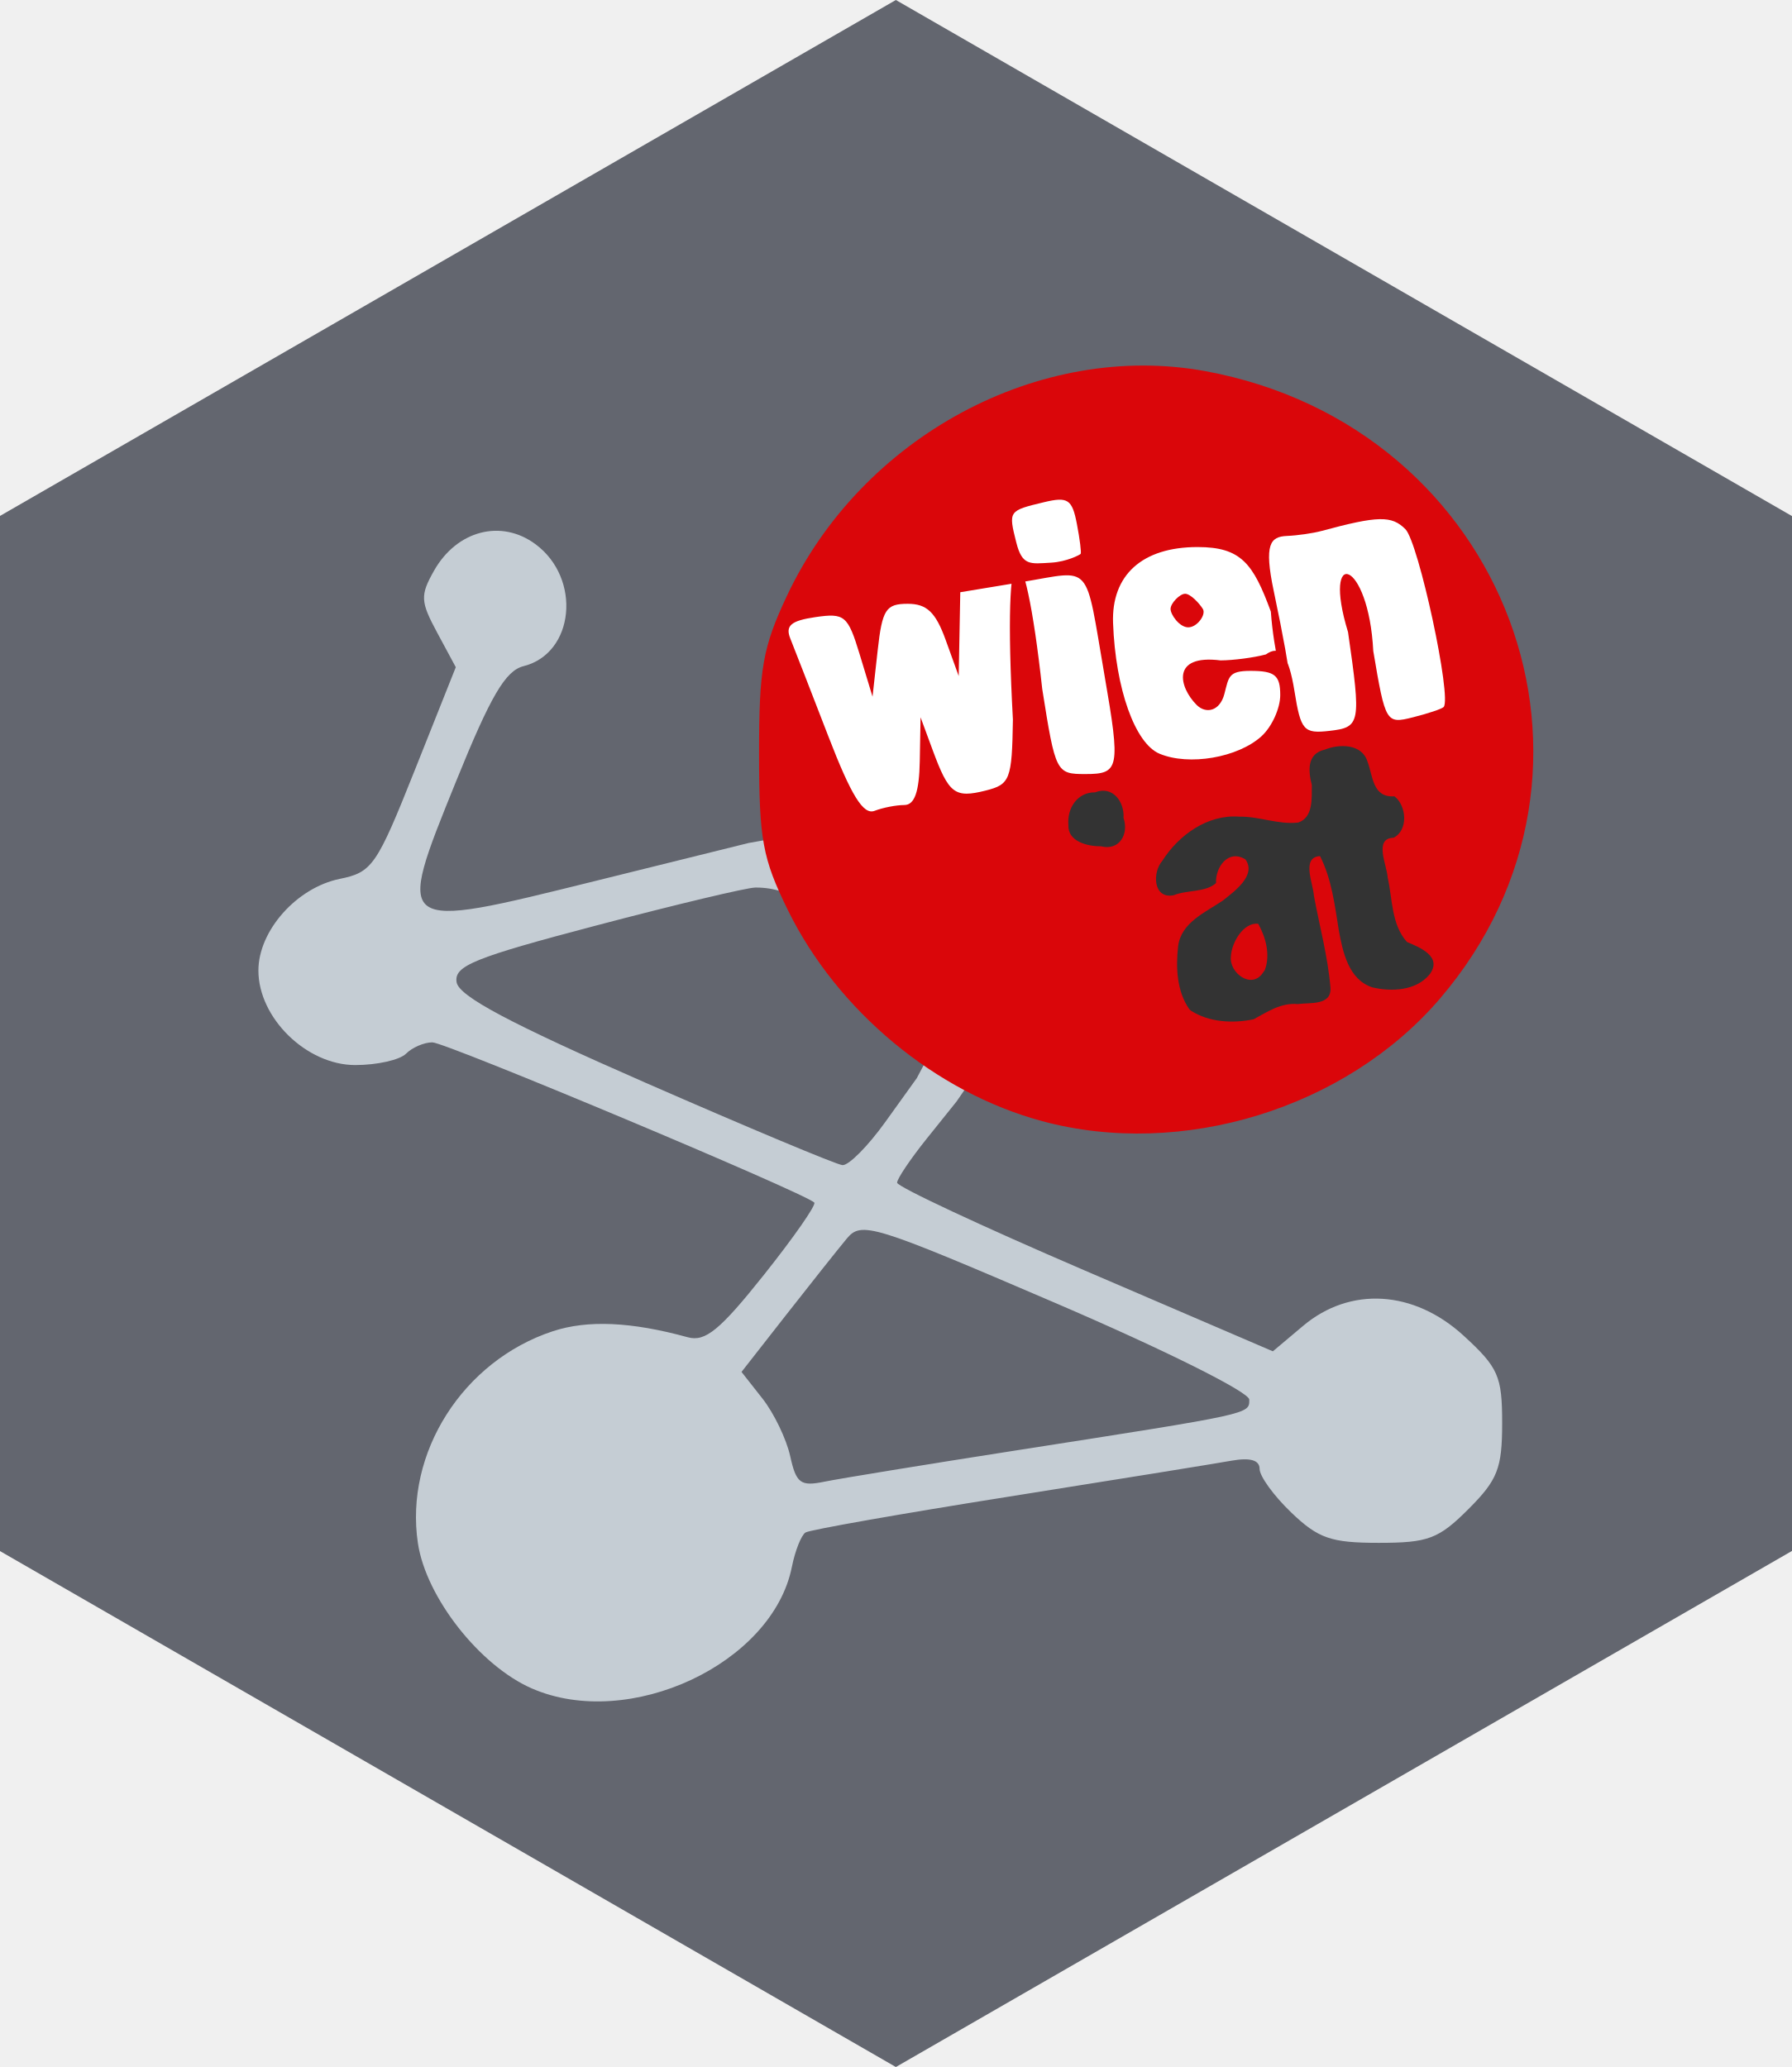
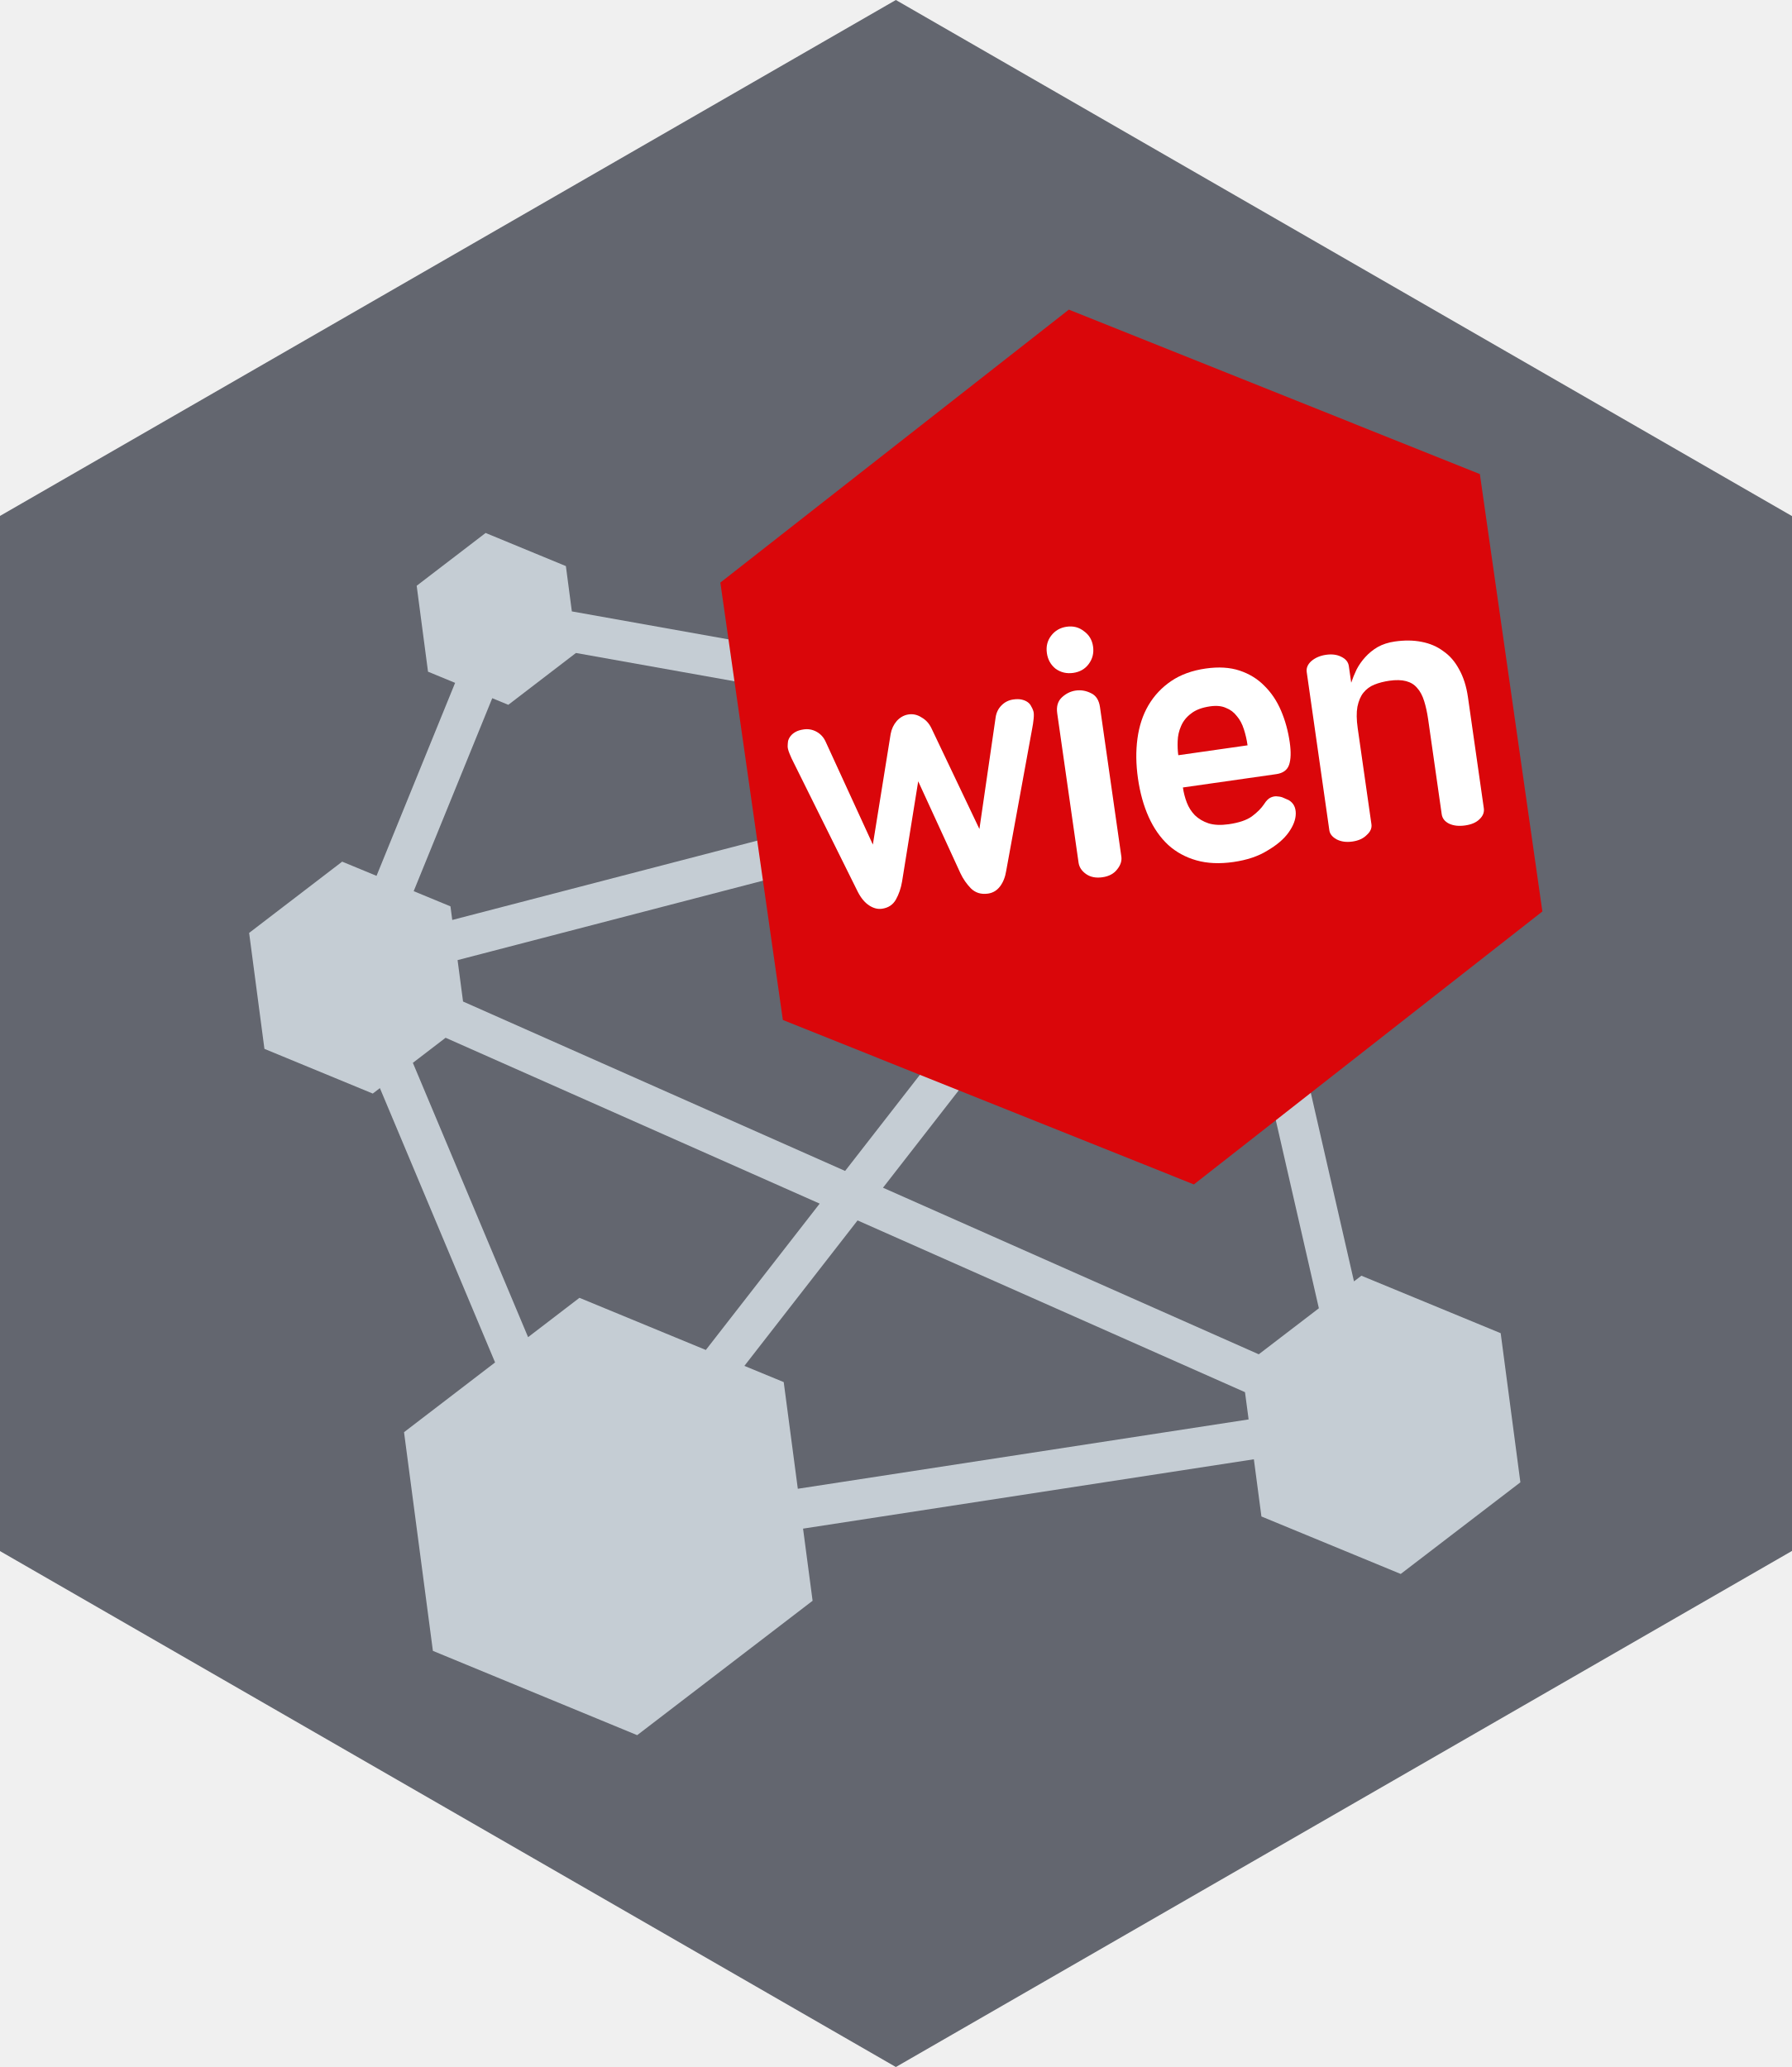
<svg xmlns="http://www.w3.org/2000/svg" id="svg2" version="1.1" width="156" height="180" xml:space="preserve">
  <defs id="defs6">
    <clipPath clipPathUnits="userSpaceOnUse" id="clipPath24">
      <path d="m 0,198.425 198.425,0 L 198.425,0 0,0 0,198.425 z" id="path26" />
    </clipPath>
    <clipPath id="clipPath24-6" clipPathUnits="userSpaceOnUse">
      <path id="path26-8" d="m 19.842,82.579 411.315,0 0,324.902 -411.315,0 0,-324.902 z" />
    </clipPath>
  </defs>
  <g id="g10" transform="matrix(1.25,0,0,-1.25,0,180)">
-     <path id="path14" style="fill:#63666f;fill-opacity:1;fill-rule:nonzero;stroke:none" d="m 124.9,35.999 -62.5,-36 -62.5,36 0,72.001 62.5,36 62.5,-36 0,-72.001 z" />
-     <g id="g4180" transform="matrix(0.8986541,0,0,0.8986541,14.5363,57.83736)">
-       <path style="fill:#c5cdd4;fill-opacity:1" d="m 25.054,-35.017 c -4.048,1.767 -8.209,7.069 -8.838,11.261 -1.05,6.999 3.489,14.136 10.451,16.433 2.7,0.891 6.084,0.74 10.468,-0.466 1.356,-0.373 2.498,0.564 5.897,4.835 2.319,2.914 4.077,5.437 3.907,5.608 -0.753,0.753 -28.562,12.419 -29.604,12.419 -0.639,0 -1.558,-0.396 -2.042,-0.88 -0.484,-0.484 -2.254,-0.88 -3.933,-0.88 -3.772,0 -7.507,3.646 -7.507,7.328 0,3.084 2.961,6.422 6.304,7.105 2.523,0.516 2.862,1.007 5.837,8.479 l 3.158,7.931 -1.442,2.678 c -1.302,2.418 -1.326,2.884 -0.25,4.794 1.766,3.133 5.217,4.035 7.876,2.059 3.582,-2.662 3.012,-8.459 -0.929,-9.448 -1.408,-0.353 -2.547,-2.297 -5.231,-8.927 -4.71,-11.633 -4.777,-11.585 10.736,-7.741 l 11.942,2.959 5.662,1 c 3.869,-2.68 13.304,-9.882 12.264,-18.404 L 57.97,10.495 55.665,7.622 C 54.397,6.041 53.359,4.499 53.357,4.194 53.356,3.889 59.908,0.823 67.918,-2.619 l 14.564,-6.259 2.348,1.976 c 3.649,3.071 8.584,2.768 12.437,-0.763 2.696,-2.471 2.988,-3.134 2.988,-6.785 0,-3.503 -0.351,-4.397 -2.615,-6.661 -2.31,-2.31 -3.121,-2.615 -6.947,-2.615 -3.703,0 -4.688,0.341 -6.785,2.35 -1.349,1.292 -2.453,2.813 -2.453,3.38 0,0.686 -0.734,0.898 -2.2,0.635 -1.21,-0.217 -8.993,-1.474 -17.296,-2.792 -8.303,-1.318 -15.366,-2.564 -15.697,-2.768 -0.33,-0.204 -0.808,-1.408 -1.062,-2.676 -1.501,-7.506 -12.619,-12.703 -20.146,-9.418 z m 37.6,18.468 c 18.266,2.851 18,2.793 18,3.929 0,0.579 -6.594,3.866 -15,7.476 -14.226,6.11 -15.062,6.368 -16.2,5 -0.66,-0.794 -2.765,-3.443 -4.678,-5.887 l -3.478,-4.445 1.623,-2.063 c 0.892,-1.135 1.861,-3.147 2.152,-4.472 0.462,-2.102 0.801,-2.354 2.655,-1.973 1.169,0.24 7.886,1.336 14.926,2.435 z m -10.221,25.435 2.451,3.413 1.051,1.989 c -3.558,4.733 -7.692,12.862 -13.566,12.786 -0.641,0 -6.167,-1.317 -12.28,-2.928 -9.548,-2.515 -11.08,-3.137 -10.874,-4.412 0.175,-1.085 4.111,-3.179 14.639,-7.79 7.92,-3.468 14.789,-6.343 15.264,-6.388 0.475,-0.046 1.967,1.453 3.315,3.33 z" id="path4163" />
-       <path transform="matrix(0.8,0,0,-0.8,0,144)" id="path4178" d="m 55.654,119.799 21.478,-13.953 38.88,3.606 6.741,12.699 -0.627,9.406 c 0,0 -63.806,10.661 -63.806,10.033 0,-0.627 -2.665,-21.791 -2.665,-21.791 z" style="fill:#ffffff;fill-opacity:1;stroke:none" />
-       <path style="fill:#da060a;fill-opacity:1" d="m 64.598,8.966 c -8.265,2.228 -15.878,8.553 -19.716,16.378 -1.953,3.983 -2.221,5.445 -2.224,12.129 -0.003,6.576 0.286,8.216 2.141,12.174 5.812,12.4 19.621,19.824 32.471,17.456 C 100.673,62.79 110.604,36.188 95.429,18.46 88.146,9.952 75.447,6.041 64.598,8.966 z M 53.92,33.473 c 0.792,0 1.153,1.027 1.195,3.4 l 0.061,3.4 0.939,-2.543 c 1.252,-3.39 1.708,-3.739 4.102,-3.138 1.899,0.476 2.043,0.851 2.117,5.496 -0.862,15.725 0.844,15.472 2.272,2.385 1.027,-6.496 1.08,-6.6 3.346,-6.6 2.643,0 2.728,0.443 1.481,7.653 -1.537,8.882 -0.889,8.144 -6.355,7.24 l -4.824,-0.798 -0.061,-3.248 -0.061,-3.248 -1.011,2.8 c -0.775,2.146 -1.461,2.8 -2.939,2.8 -1.693,0 -1.977,-0.439 -2.329,-3.6 l -0.4,-3.6 -0.991,3.263 c -0.921,3.031 -1.166,3.237 -3.448,2.902 -1.886,-0.277 -2.335,-0.663 -1.932,-1.663 0.289,-0.716 1.611,-4.115 2.938,-7.553 1.785,-4.626 2.718,-6.134 3.588,-5.8 0.647,0.248 1.686,0.451 2.31,0.451 z m 27.682,5.333 c 0.799,0.723 1.452,2.159 1.452,3.19 0,1.534 -0.42,1.876 -2.307,1.876 -1.714,0 -1.674,-0.459 -2.021,-1.786 -0.356,-1.36 -1.442,-1.564 -2.152,-0.854 -1.367,1.367 -2.009,3.94 1.855,3.451 1.004,0.006 2.584,0.215 3.513,0.464 1.09,0.77 1.757,0.019 2.218,-2.862 0.485,-3.034 0.715,-3.294 2.712,-3.064 2.404,0.277 2.459,0.567 1.438,7.651 -2.064,6.737 1.591,5.658 1.956,-1.466 0.939,-5.569 0.992,-5.657 3.071,-5.135 1.163,0.292 2.234,0.65 2.38,0.796 0.663,0.663 -1.939,12.767 -2.964,13.792 -1.065,1.065 -2.121,1.042 -6.498,-0.141 -0.66,-0.178 -1.864,-0.352 -2.675,-0.386 -1.298,-0.054 -1.797,-0.626 -1.031,-4.261 3.091,-14.663 0.211,-7.736 -0.223,-1.605 -1.369,3.727 -2.304,5.005 -5.681,5.005 -4.283,0 -6.689,-2.169 -6.548,-5.904 0.191,-5.079 1.699,-9.319 3.6,-10.117 2.282,-0.958 6.067,-0.31 7.906,1.354 z m -7.049,9.867 c 0,0.44 0.715,1.176 1.129,1.176 0.414,0 1.101,-0.736 1.373,-1.176 0.272,-0.44 -0.443,-1.427 -1.129,-1.427 -0.686,0 -1.373,0.987 -1.373,1.427 z m -6.971,4.265 c 0.072,0.074 -0.059,1.121 -0.29,2.327 -0.366,1.903 -0.699,2.126 -2.529,1.687 -2.78,-0.666 -2.784,-0.671 -2.169,-3.12 0.46,-1.831 1.073,-1.666 2.694,-1.572 1.225,0.071 2.222,0.604 2.295,0.678 z" id="path4155" />
-       <path id="path4153" d="m 76.014,17.633 c -0.98,1.39 -1.06,3.242 -0.876,4.885 0.231,1.85 2.108,2.627 3.467,3.547 0.88,0.705 2.637,1.953 1.75,3.193 -1.328,0.816 -2.335,-0.6 -2.277,-1.836 -0.814,-0.737 -2.248,-0.519 -3.287,-0.944 -1.594,-0.311 -1.661,1.774 -0.88,2.663 1.263,1.996 3.51,3.618 5.965,3.429 1.542,0.034 3.039,-0.638 4.574,-0.454 1.175,0.39 1.04,1.905 1.052,2.907 -0.271,1.072 -0.412,2.429 1.015,2.746 1.108,0.45 2.856,0.463 3.293,-0.911 0.444,-1.162 0.386,-2.823 2.096,-2.711 0.944,-0.719 1.091,-2.626 -0.063,-3.211 -1.567,-0.033 -0.512,-2.15 -0.461,-3.084 0.379,-1.68 0.279,-3.647 1.498,-5 0.987,-0.412 2.772,-1.132 1.751,-2.51 -1.042,-1.273 -2.955,-1.36 -4.441,-1.005 -1.843,0.604 -2.292,2.745 -2.597,4.426 -0.312,1.947 -0.551,3.972 -1.455,5.749 -1.471,-0.085 -0.535,-2.112 -0.474,-3.071 0.438,-2.373 1.082,-4.722 1.283,-7.129 0.097,-1.408 -1.61,-1.139 -2.532,-1.272 -1.308,0.121 -2.353,-0.599 -3.424,-1.178 -1.612,-0.334 -3.459,-0.241 -4.87,0.675 l -0.107,0.097 0,0 z m 5.844,3.047 c 0.445,1.169 0.078,2.537 -0.512,3.588 -1.135,0.128 -2.068,-1.449 -2.118,-2.547 -0.136,-1.273 1.613,-2.567 2.485,-1.25 l 0.145,0.208 3.2e-5,0 z m -15.224,11.253 c -0.109,1.275 0.681,2.54 2.069,2.522 1.361,0.538 2.287,-0.734 2.204,-1.983 0.427,-1.236 -0.307,-2.565 -1.746,-2.2 -1.015,-0.011 -2.598,0.358 -2.526,1.66 z" style="fill:#333333;fill-opacity:1" />
+     <g id="g4189">
+       <path d="m 124.9,35.999 -62.5,-36 -62.5,36 0,72.001 62.5,36 62.5,-36 0,-72.001 z" style="fill:#63666f;fill-opacity:1;fill-rule:nonzero;stroke:none" id="path14" />
+       <g id="g4179">
+         <path style="fill:#c5cdd4;fill-opacity:1;fill-rule:nonzero;stroke:none" d="M 42.281 46.412 L 36.279 51.01 L 37.266 58.492 L 39.625 59.465 L 32.783 76.271 L 29.791 75.035 L 21.691 81.24 L 23.023 91.338 L 32.455 95.23 L 33.076 94.756 L 43.105 118.645 L 35.178 124.719 L 37.691 143.762 L 55.477 151.102 L 70.75 139.4 L 69.92 133.117 L 109.17 127.078 L 109.828 132.059 L 121.957 137.064 L 132.375 129.084 L 130.66 116.098 L 118.531 111.092 L 117.887 111.586 L 107.119 64.562 A 1.75 1.75 0 0 0 105.721 63.232 L 49.789 53.242 L 49.27 49.297 L 42.281 46.412 z M 50.146 56.863 L 96.756 65.186 L 39.377 80.113 L 39.221 78.928 L 36.018 77.605 L 42.859 60.801 L 44.256 61.377 L 50.146 56.863 z M 100.043 67.945 L 73.582 101.969 L 40.316 87.215 L 39.84 83.609 L 100.043 67.945 z M 104.344 68.121 L 114.83 113.928 L 109.596 117.936 L 76.879 103.43 L 104.344 68.121 z M 38.797 90.371 L 71.367 104.814 L 61.455 117.559 L 50.451 113.018 L 45.979 116.443 L 35.947 92.555 L 38.797 90.371 z M 74.666 106.277 L 108.398 121.234 L 108.713 123.607 L 69.463 129.646 L 68.236 120.357 L 64.812 118.945 L 74.666 106.277 z " transform="matrix(0.8,0,0,-0.8,0,144)" id="path4166" />
+         <g id="g4158" transform="matrix(0.4232247,0.06047055,-0.06047055,0.4232247,56.74833,57.71168)">
+           <path id="path4143" style="fill:#da060a;fill-opacity:1;fill-rule:nonzero;stroke:none" d="M 124.9,36 62.4,-4.995e-4 -0.1,36 l 0,72.001 62.5,36 62.5,-36 0,-72.001 z" />
+           <g id="text4145" style="font-style:normal;font-weight:normal;font-size:32px;line-height:125%;font-family:sans-serif;letter-spacing:0px;word-spacing:0px;fill:#ffffff;fill-opacity:1;stroke:none;stroke-width:1px;stroke-linecap:butt;stroke-linejoin:miter;stroke-opacity:1" transform="matrix(1.746159,0,0,-1.746159,40.94101,-15.27385)">
+             <path id="path4150" style="font-style:normal;font-variant:normal;font-weight:normal;font-stretch:normal;font-family:'Yuanti SC';-inkscape-font-specification:'Yuanti SC'" d="m -12.876,-44.38 3.104,-9.984 q 0.224,-0.672 0.736,-1.12 0.544,-0.448 1.184,-0.448 0.64,0 1.152,0.448 0.544,0.416 0.768,1.12 l 3.104,9.952 2.976,-10.112 q 0.192,-0.64 0.704,-1.024 0.512,-0.384 1.152,-0.384 0.48,0 0.8,0.128 0.32,0.128 0.512,0.32 0.192,0.192 0.256,0.416 0.096,0.224 0.128,0.416 0.064,0.256 -0.064,0.768 -0.128,0.512 -0.256,0.864 l -4.288,12.832 q -0.256,0.832 -0.768,1.344 -0.512,0.512 -1.216,0.512 -0.96,0 -1.504,-0.704 -0.512,-0.704 -0.768,-1.536 l -2.688,-9.056 -2.816,9.056 q -0.288,0.896 -0.8,1.568 -0.512,0.672 -1.408,0.672 -0.608,0 -1.152,-0.48 -0.544,-0.48 -0.864,-1.408 l -4.224,-12.8 q -0.128,-0.352 -0.256,-0.864 -0.128,-0.512 -0.064,-0.768 0.032,-0.192 0.096,-0.416 0.096,-0.224 0.288,-0.416 0.192,-0.192 0.512,-0.32 0.32,-0.128 0.8,-0.128 0.64,0 1.152,0.384 0.512,0.384 0.704,1.024 l 3.008,10.144 z" />
+             <path id="path4152" style="font-style:normal;font-variant:normal;font-weight:normal;font-stretch:normal;font-family:'Yuanti SC';-inkscape-font-specification:'Yuanti SC'" d="m 9.918,-39.996 q 0,0.608 -0.544,1.12 -0.544,0.544 -1.472,0.544 -0.928,0 -1.472,-0.512 -0.544,-0.512 -0.544,-1.152 l 0,-14.08 q 0,-0.96 0.64,-1.408 0.64,-0.448 1.376,-0.448 0.736,0 1.376,0.448 0.64,0.416 0.64,1.408 l 0,14.08 z m -4.192,-19.776 q 0,-0.928 0.608,-1.536 0.64,-0.64 1.568,-0.64 0.928,0 1.536,0.64 0.64,0.608 0.64,1.536 0,0.928 -0.64,1.568 -0.608,0.608 -1.536,0.608 -0.928,0 -1.568,-0.608 -0.608,-0.64 -0.608,-1.568 z" />
+             <path id="path4154" style="font-style:normal;font-variant:normal;font-weight:normal;font-stretch:normal;font-family:'Yuanti SC';-inkscape-font-specification:'Yuanti SC'" d="m 23.044,-48.604 q 0,-0.8 -0.128,-1.536 -0.128,-0.768 -0.48,-1.312 -0.32,-0.576 -0.896,-0.896 -0.544,-0.352 -1.44,-0.352 -1.152,0 -1.856,0.416 -0.704,0.384 -1.088,1.024 -0.384,0.608 -0.512,1.344 -0.128,0.704 -0.128,1.312 l 6.528,0 z m -2.848,10.592 q -1.952,0 -3.392,-0.64 -1.44,-0.64 -2.4,-1.792 -0.96,-1.184 -1.44,-2.848 -0.48,-1.664 -0.48,-3.712 0,-1.984 0.48,-3.68 0.48,-1.696 1.44,-2.912 0.992,-1.248 2.432,-1.952 1.44,-0.704 3.36,-0.704 1.824,0 3.104,0.64 1.28,0.64 2.08,1.728 0.832,1.088 1.216,2.528 0.384,1.44 0.384,3.04 0,1.344 -0.352,2.048 -0.352,0.704 -1.312,0.704 l -8.8,0 q 0,0.736 0.16,1.44 0.16,0.704 0.576,1.28 0.448,0.576 1.152,0.928 0.736,0.352 1.856,0.352 1.44,0 2.24,-0.416 0.832,-0.448 1.312,-0.992 0.352,-0.416 0.704,-0.512 0.352,-0.096 0.64,0 0.32,0.064 0.544,0.224 0.256,0.16 0.416,0.256 0.608,0.48 0.48,1.344 -0.128,0.832 -0.928,1.664 -0.768,0.8 -2.176,1.376 -1.376,0.608 -3.296,0.608 z" />
+             <path id="path4156" style="font-style:normal;font-variant:normal;font-weight:normal;font-stretch:normal;font-family:'Yuanti SC';-inkscape-font-specification:'Yuanti SC'" d="m 40.068,-48.572 q 0,-1.024 -0.128,-1.792 -0.128,-0.8 -0.48,-1.312 -0.32,-0.512 -0.928,-0.768 -0.608,-0.256 -1.536,-0.256 -0.768,0 -1.44,0.16 -0.64,0.16 -1.12,0.608 -0.448,0.416 -0.736,1.216 -0.256,0.768 -0.256,1.984 l 0,9.056 q 0,0.544 -0.576,0.928 -0.544,0.416 -1.408,0.416 -0.864,0 -1.44,-0.416 -0.544,-0.416 -0.544,-0.928 l 0,-14.912 q 0,-0.576 0.576,-0.96 0.608,-0.384 1.44,-0.384 0.832,0 1.376,0.384 0.576,0.384 0.576,0.96 l 0,1.568 q 0.288,-0.576 0.672,-1.152 0.416,-0.576 0.96,-1.024 0.576,-0.48 1.28,-0.768 0.736,-0.288 1.664,-0.288 1.376,0 2.464,0.384 1.12,0.384 1.888,1.152 0.8,0.736 1.216,1.888 0.448,1.152 0.448,2.688 l 0,10.464 q 0,0.576 -0.544,0.96 -0.512,0.384 -1.408,0.384 -0.896,0 -1.472,-0.384 -0.544,-0.384 -0.544,-0.96 l 0,-8.896 z" />
+           </g>
+         </g>
+       </g>
    </g>
  </g>
</svg>
